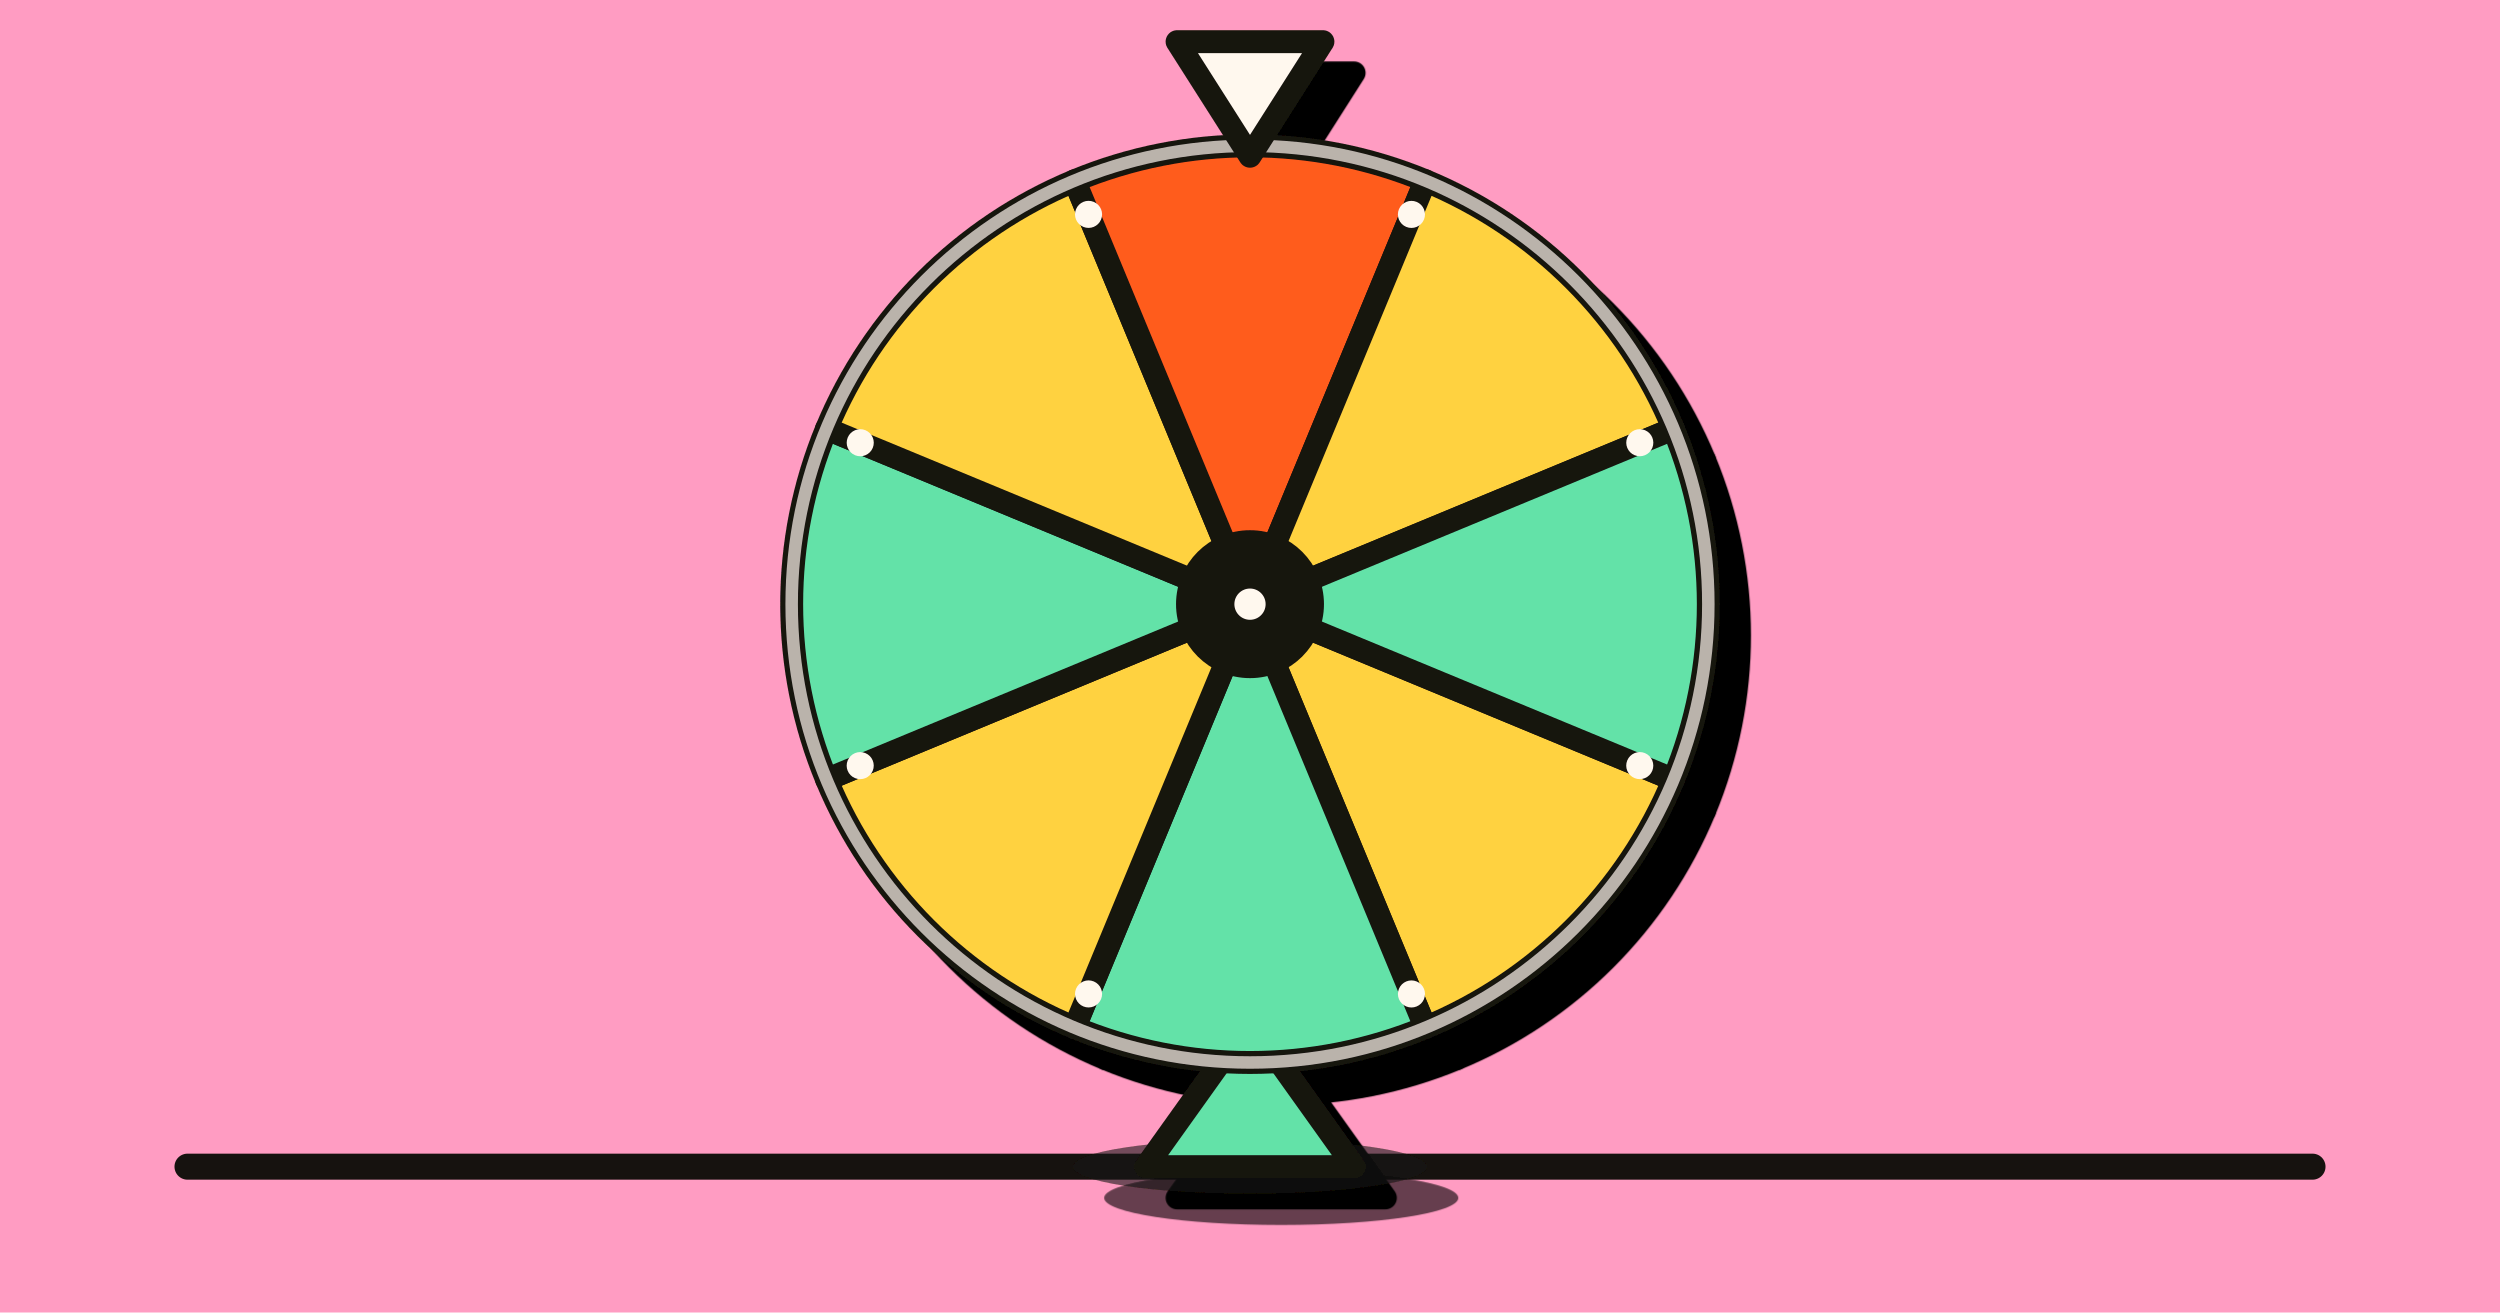
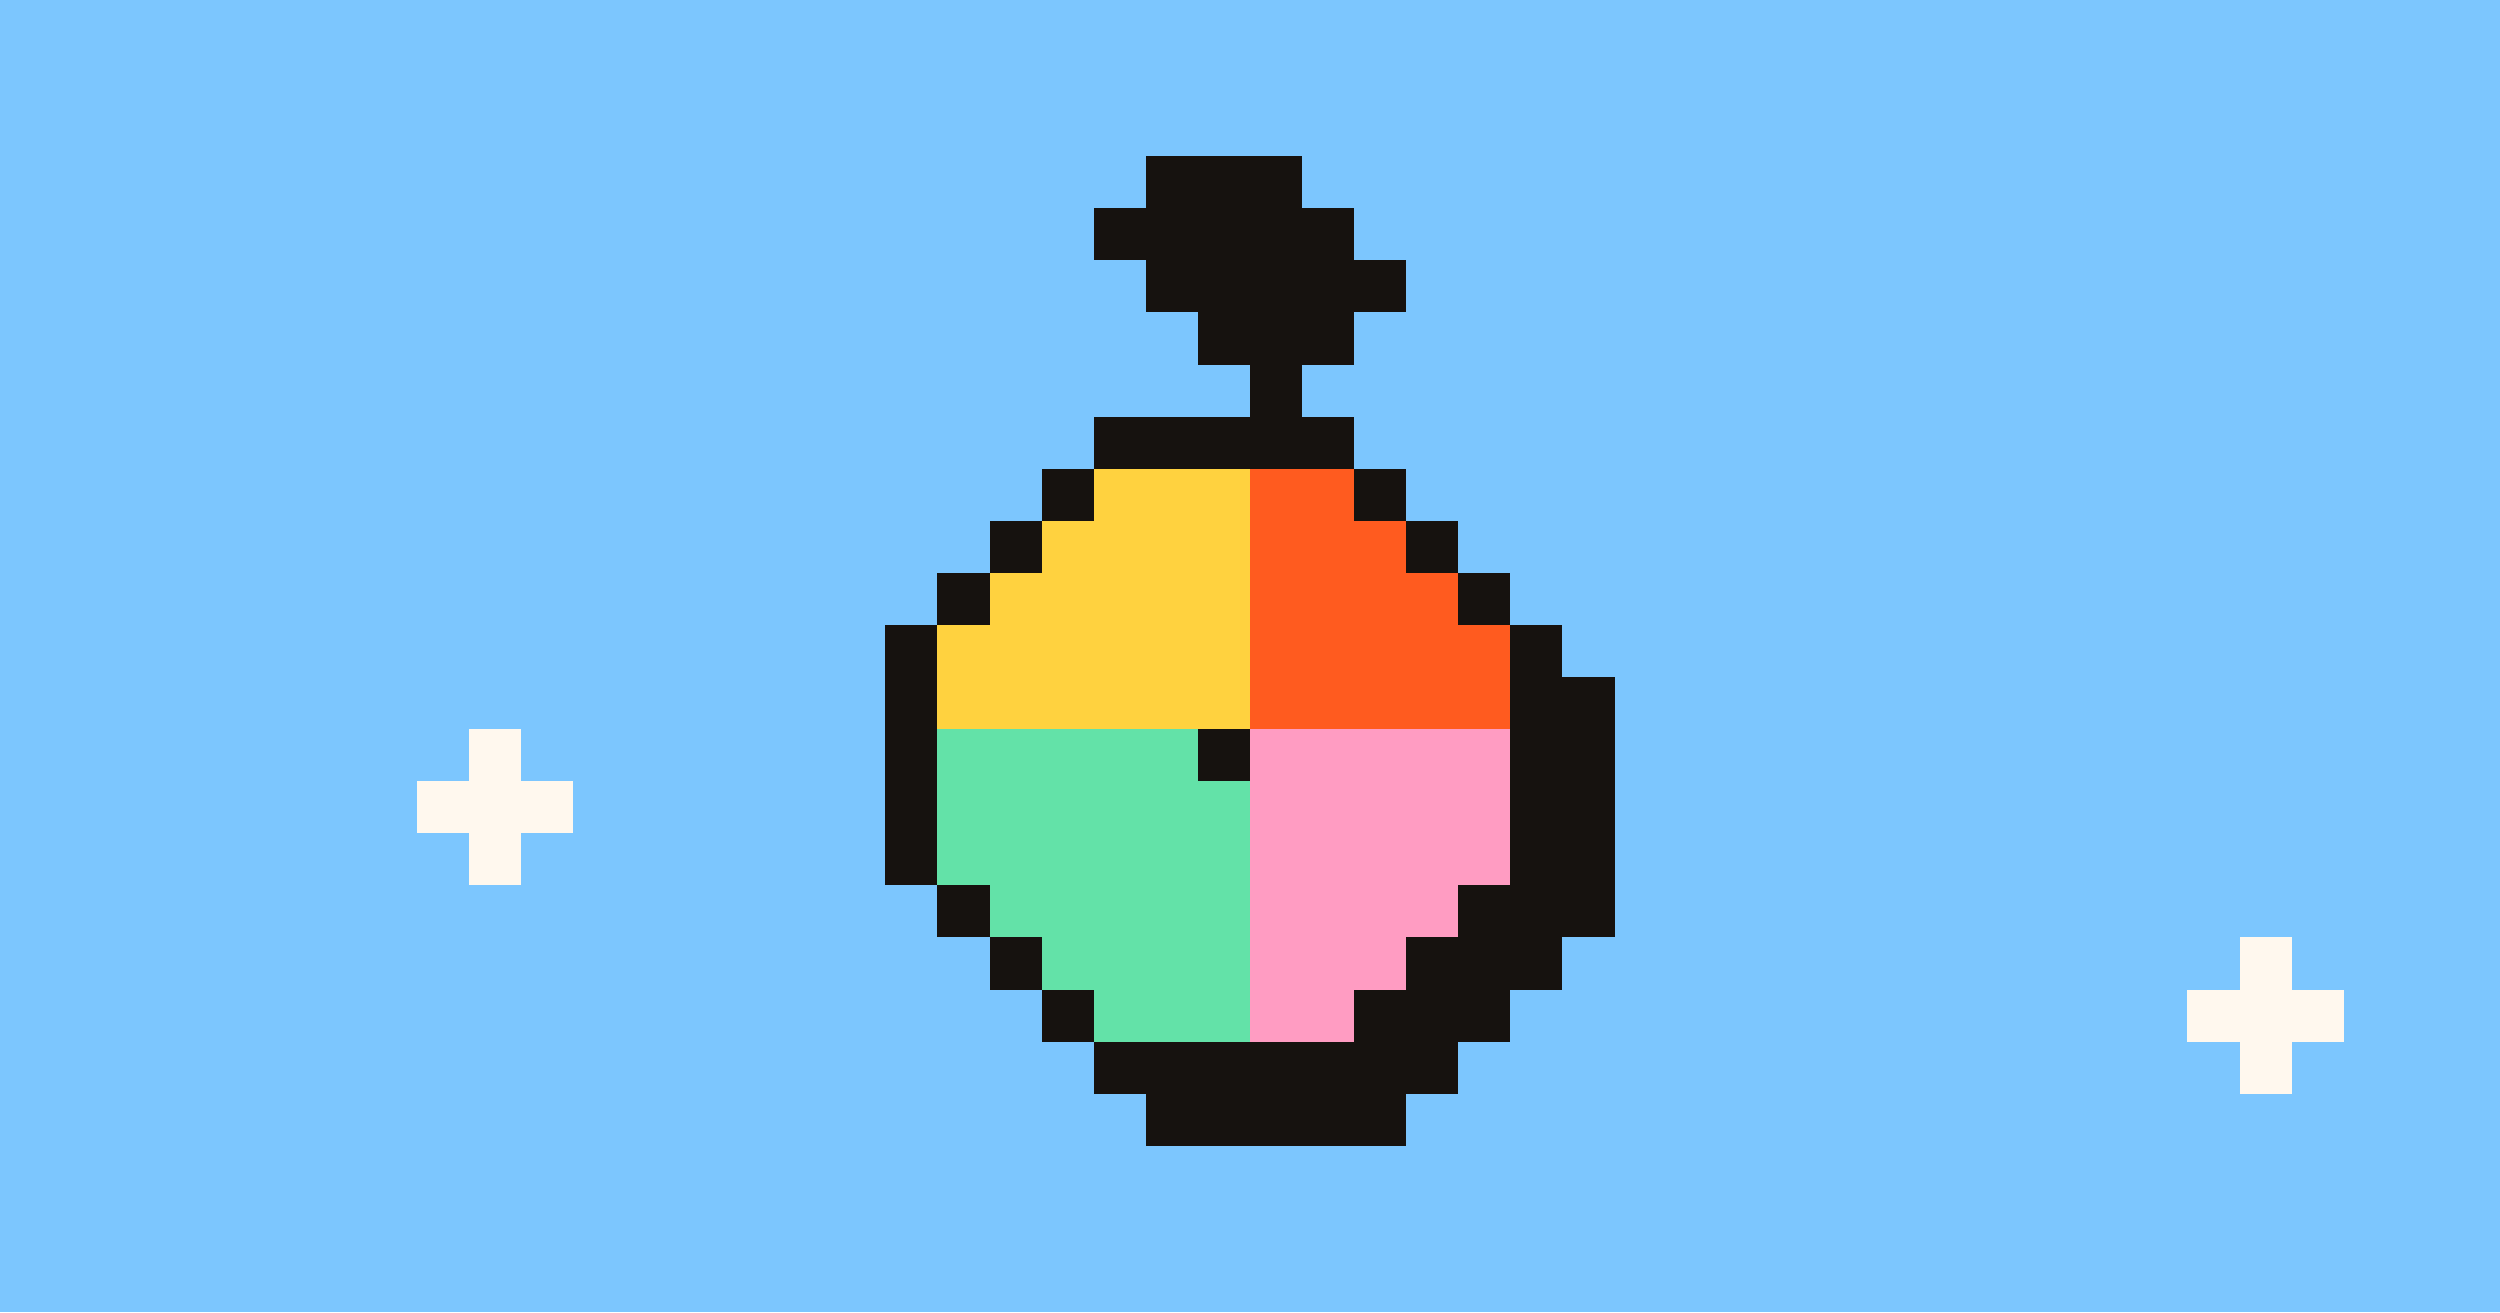
- <svg xmlns="http://www.w3.org/2000/svg" viewBox="0 0 240 126" width="240" height="126">
-   <defs>
-     <filter id="h" x="-5%" y="-5%" width="115%" height="125%">
-       <feOffset in="SourceAlpha" dx="3" dy="3" result="s" />
-       <feMerge>
-         <feMergeNode in="s" />
-         <feMergeNode in="SourceGraphic" />
-       </feMerge>
-     </filter>
-   </defs>
-   <rect width="240" height="126" fill="#FF9CC2" />
-   <line x1="18" y1="112" x2="222" y2="112" stroke="#16120F" stroke-width="2.5" stroke-linecap="round" />
-   <g filter="url(#h)">
-     <ellipse cx="120" cy="112" rx="17" ry="2.6" fill="#16120F" opacity=".6" />
-     <path d="M110 112 L120 98 L130 112 Z" fill="#63E2A8" stroke="#16120F" stroke-width="2.2" stroke-linejoin="round" vector-effect="non-scaling-stroke" />
-     <g transform="rotate(22.5 120 58)">
-       <path d="M120 58 L164 58 A44 44 0 0 1 151.11 89.11 Z" fill="#FFD23F" stroke="#16120F" stroke-width="2.2" stroke-linejoin="round" vector-effect="non-scaling-stroke" />
-       <path d="M120 58 L151.11 89.11 A44 44 0 0 1 120 102 Z" fill="#63E2A8" stroke="#16120F" stroke-width="2.2" stroke-linejoin="round" vector-effect="non-scaling-stroke" />
-       <path d="M120 58 L120 102 A44 44 0 0 1 88.89 89.11 Z" fill="#FFD23F" stroke="#16120F" stroke-width="2.2" stroke-linejoin="round" vector-effect="non-scaling-stroke" />
-       <path d="M120 58 L88.89 89.11 A44 44 0 0 1 76 58 Z" fill="#63E2A8" stroke="#16120F" stroke-width="2.2" stroke-linejoin="round" vector-effect="non-scaling-stroke" />
-       <path d="M120 58 L76 58 A44 44 0 0 1 88.89 26.89 Z" fill="#FFD23F" stroke="#16120F" stroke-width="2.2" stroke-linejoin="round" vector-effect="non-scaling-stroke" />
-       <path d="M120 58 L88.89 26.89 A44 44 0 0 1 120 14 Z" fill="#FF5B1F" stroke="#16120F" stroke-width="2.2" stroke-linejoin="round" vector-effect="non-scaling-stroke" />
-       <path d="M120 58 L120 14 A44 44 0 0 1 151.11 26.89 Z" fill="#FFD23F" stroke="#16120F" stroke-width="2.2" stroke-linejoin="round" vector-effect="non-scaling-stroke" />
-       <path d="M120 58 L151.11 26.89 A44 44 0 0 1 164 58 Z" fill="#63E2A8" stroke="#16120F" stroke-width="2.2" stroke-linejoin="round" vector-effect="non-scaling-stroke" />
-       <circle cx="160.5" cy="58" r="1.3" fill="#FFF8EE" />
-       <circle cx="148.64" cy="86.64" r="1.3" fill="#FFF8EE" />
-       <circle cx="120" cy="98.5" r="1.3" fill="#FFF8EE" />
-       <circle cx="91.36" cy="86.64" r="1.3" fill="#FFF8EE" />
-       <circle cx="79.5" cy="58" r="1.3" fill="#FFF8EE" />
-       <circle cx="91.36" cy="29.36" r="1.3" fill="#FFF8EE" />
-       <circle cx="120" cy="17.5" r="1.3" fill="#FFF8EE" />
-       <circle cx="148.64" cy="29.36" r="1.3" fill="#FFF8EE" />
-     </g>
-     <circle cx="120" cy="58" r="44" fill="none" stroke="#FFF8EE" stroke-opacity=".7" stroke-width="1.2" />
-     <circle cx="120" cy="58" r="6" fill="#16120F" stroke="#16120F" stroke-width="2.2" stroke-linejoin="round" vector-effect="non-scaling-stroke" />
-     <circle cx="120" cy="58" r="2.6" fill="#FFF8EE" stroke="#16120F" stroke-width="2.2" stroke-linejoin="round" vector-effect="non-scaling-stroke" />
-     <path d="M113 4 L127 4 L120 15 Z" fill="#FFF8EE" stroke="#16120F" stroke-width="2.2" stroke-linejoin="round" vector-effect="non-scaling-stroke" />
-   </g>
+ <svg xmlns="http://www.w3.org/2000/svg" viewBox="0 0 240 126" width="240" height="126" shape-rendering="crispEdges">
+   <rect width="240" height="126" fill="#7CC6FE" />
+   <rect x="215" y="90" width="5" height="5" fill="#FFF8EE" />
+   <rect x="210" y="95" width="5" height="5" fill="#FFF8EE" />
+   <rect x="215" y="95" width="5" height="5" fill="#FFF8EE" />
+   <rect x="220" y="95" width="5" height="5" fill="#FFF8EE" />
+   <rect x="215" y="100" width="5" height="5" fill="#FFF8EE" />
+   <rect x="45" y="70" width="5" height="5" fill="#FFF8EE" />
+   <rect x="40" y="75" width="5" height="5" fill="#FFF8EE" />
+   <rect x="45" y="75" width="5" height="5" fill="#FFF8EE" />
+   <rect x="50" y="75" width="5" height="5" fill="#FFF8EE" />
+   <rect x="45" y="80" width="5" height="5" fill="#FFF8EE" />
+   <rect x="125" y="25" width="10" height="5" fill="#16120F" />
+   <rect x="120" y="30" width="10" height="5" fill="#16120F" />
+   <rect x="120" y="35" width="5" height="5" fill="#16120F" />
+   <rect x="150" y="65" width="5" height="5" fill="#16120F" />
+   <rect x="150" y="70" width="5" height="5" fill="#16120F" />
+   <rect x="150" y="75" width="5" height="5" fill="#16120F" />
+   <rect x="150" y="80" width="5" height="5" fill="#16120F" />
+   <rect x="145" y="85" width="10" height="5" fill="#16120F" />
+   <rect x="140" y="90" width="10" height="5" fill="#16120F" />
+   <rect x="135" y="95" width="10" height="5" fill="#16120F" />
+   <rect x="130" y="100" width="10" height="5" fill="#16120F" />
+   <rect x="110" y="105" width="25" height="5" fill="#16120F" />
+   <rect x="110" y="15" width="15" height="5" fill="#16120F" />
+   <rect x="105" y="20" width="25" height="5" fill="#16120F" />
+   <rect x="110" y="25" width="15" height="5" fill="#16120F" />
+   <rect x="115" y="30" width="5" height="5" fill="#16120F" />
+   <rect x="105" y="40" width="25" height="5" fill="#16120F" />
+   <rect x="100" y="45" width="5" height="5" fill="#16120F" />
+   <rect x="130" y="45" width="5" height="5" fill="#16120F" />
+   <rect x="95" y="50" width="5" height="5" fill="#16120F" />
+   <rect x="135" y="50" width="5" height="5" fill="#16120F" />
+   <rect x="90" y="55" width="5" height="5" fill="#16120F" />
+   <rect x="140" y="55" width="5" height="5" fill="#16120F" />
+   <rect x="85" y="60" width="5" height="5" fill="#16120F" />
+   <rect x="145" y="60" width="5" height="5" fill="#16120F" />
+   <rect x="85" y="65" width="5" height="5" fill="#16120F" />
+   <rect x="145" y="65" width="5" height="5" fill="#16120F" />
+   <rect x="85" y="70" width="5" height="5" fill="#16120F" />
+   <rect x="115" y="70" width="5" height="5" fill="#16120F" />
+   <rect x="145" y="70" width="5" height="5" fill="#16120F" />
+   <rect x="85" y="75" width="5" height="5" fill="#16120F" />
+   <rect x="145" y="75" width="5" height="5" fill="#16120F" />
+   <rect x="85" y="80" width="5" height="5" fill="#16120F" />
+   <rect x="145" y="80" width="5" height="5" fill="#16120F" />
+   <rect x="90" y="85" width="5" height="5" fill="#16120F" />
+   <rect x="140" y="85" width="5" height="5" fill="#16120F" />
+   <rect x="95" y="90" width="5" height="5" fill="#16120F" />
+   <rect x="135" y="90" width="5" height="5" fill="#16120F" />
+   <rect x="100" y="95" width="5" height="5" fill="#16120F" />
+   <rect x="130" y="95" width="5" height="5" fill="#16120F" />
+   <rect x="105" y="100" width="25" height="5" fill="#16120F" />
+   <rect x="105" y="45" width="15" height="5" fill="#FFD23F" />
+   <rect x="100" y="50" width="20" height="5" fill="#FFD23F" />
+   <rect x="95" y="55" width="25" height="5" fill="#FFD23F" />
+   <rect x="90" y="60" width="30" height="5" fill="#FFD23F" />
+   <rect x="90" y="65" width="30" height="5" fill="#FFD23F" />
+   <rect x="120" y="45" width="10" height="5" fill="#FF5B1F" />
+   <rect x="120" y="50" width="15" height="5" fill="#FF5B1F" />
+   <rect x="120" y="55" width="20" height="5" fill="#FF5B1F" />
+   <rect x="120" y="60" width="25" height="5" fill="#FF5B1F" />
+   <rect x="120" y="65" width="25" height="5" fill="#FF5B1F" />
+   <rect x="90" y="70" width="25" height="5" fill="#63E2A8" />
+   <rect x="90" y="75" width="30" height="5" fill="#63E2A8" />
+   <rect x="90" y="80" width="30" height="5" fill="#63E2A8" />
+   <rect x="95" y="85" width="25" height="5" fill="#63E2A8" />
+   <rect x="100" y="90" width="20" height="5" fill="#63E2A8" />
+   <rect x="105" y="95" width="15" height="5" fill="#63E2A8" />
+   <rect x="120" y="70" width="25" height="5" fill="#FF9CC2" />
+   <rect x="120" y="75" width="25" height="5" fill="#FF9CC2" />
+   <rect x="120" y="80" width="25" height="5" fill="#FF9CC2" />
+   <rect x="120" y="85" width="20" height="5" fill="#FF9CC2" />
+   <rect x="120" y="90" width="15" height="5" fill="#FF9CC2" />
+   <rect x="120" y="95" width="10" height="5" fill="#FF9CC2" />
</svg>
